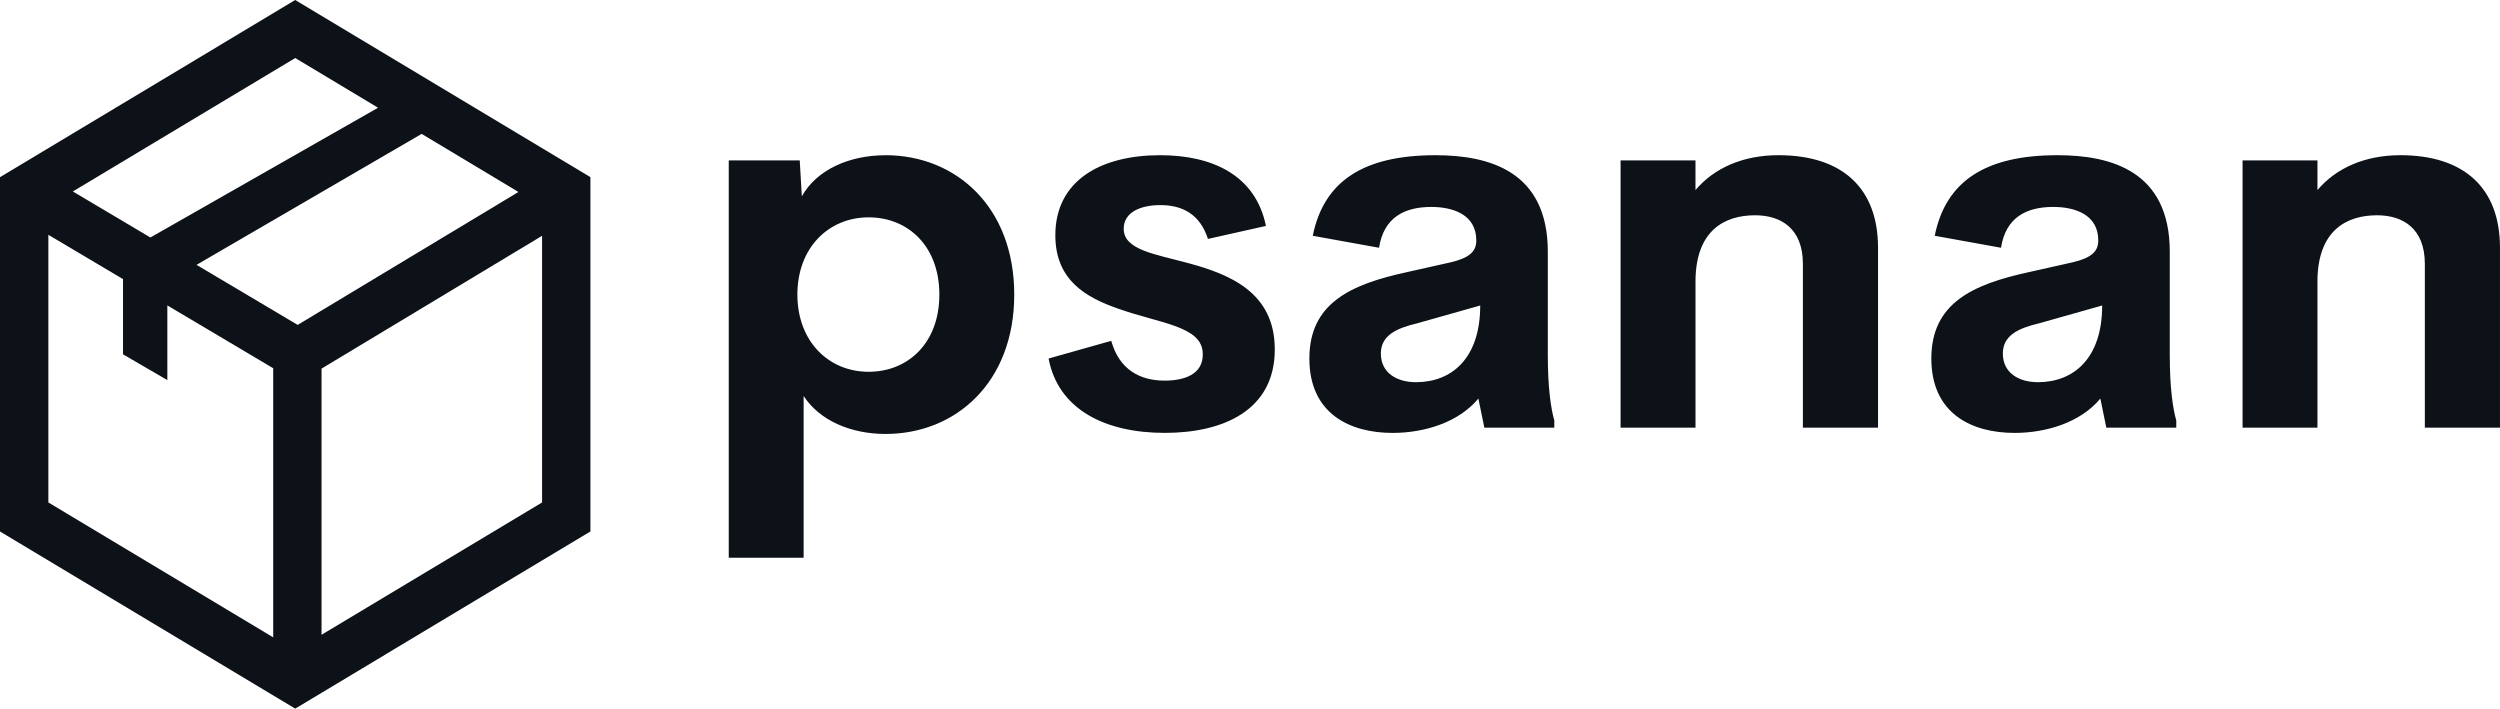
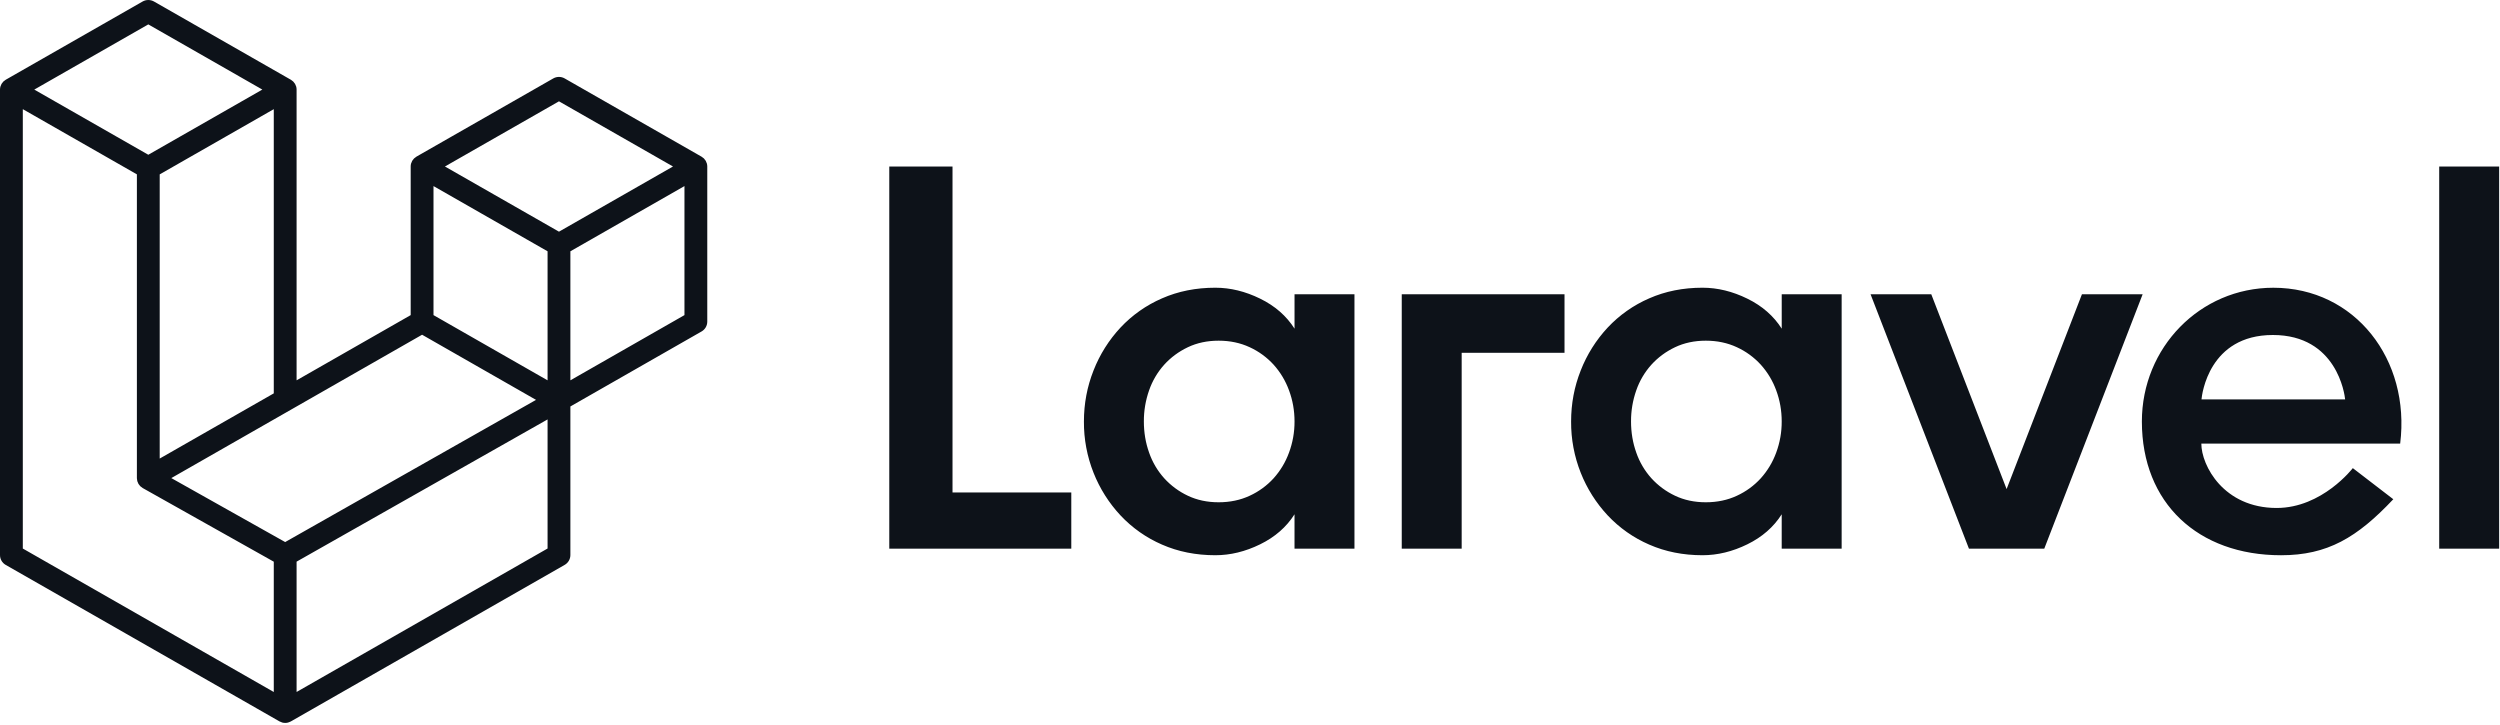
- <svg xmlns="http://www.w3.org/2000/svg" height="105.016" width="370.5" style="width:370.5px;height:105.016px;position:absolute;top:50%;left:50%;transform:translate(-50%,-50%) scale(1);z-index:0;cursor:pointer">
-   <path d="M43.75 0 0 26.254v52.51l43.75 26.252L87.5 78.765V26.254L43.75 0zm0 8.598 12.279 7.37-33.744 19.228-11.49-6.819L43.75 8.598zm-3.26 85.86L7.167 74.465V34.8l11.063 6.565v11.144l6.571 3.825v-11.07l15.688 9.31v39.885zM29.12 39.253l33.365-19.41L76.83 28.45l-32.715 19.7-14.994-8.9zm51.216 35.21L47.653 94.075V54.628l32.683-19.682v39.517z" fill="#0d1219" />
-   <path d="M131.237 23.001c10.441 0 19.075 7.667 19.075 20.654s-8.634 20.657-19.075 20.657c-5.165 0-9.786-2.005-12.138-5.627v23.968H108V23.77h10.52l.312 5.323c2.198-3.93 7.016-6.089 12.41-6.089zm-2.505 32.097c5.82 0 10.48-4.238 10.48-11.443s-4.66-11.444-10.48-11.444c-5.935 0-10.56 4.507-10.56 11.444s4.625 11.443 10.56 11.443zm43.89 9.056c-8.901 0-15.799-3.504-17.223-11.021l9.284-2.62c1.196 4.238 4.203 5.895 7.94 5.895 2.734 0 5.702-.844 5.627-3.97-.04-4.12-6.282-4.466-12.564-6.704-4.74-1.657-9.285-4.198-9.285-10.867 0-8.129 6.743-11.866 15.527-11.866 7.707 0 14.143 2.928 15.685 10.481l-8.594 1.926c-1.195-3.698-3.816-5.012-7.051-5.012-2.928 0-5.434 1.042-5.434 3.512 0 3.117 4.585 3.737 9.557 5.083 6.128 1.657 12.833 4.316 12.833 12.796 0 9.092-7.746 12.367-16.301 12.367zm56.764-11.522c0 4.853.461 7.94.962 9.675v1.078h-10.366l-.887-4.317c-2.968 3.583-8.09 5.09-12.714 5.09-6.243 0-12.332-2.778-12.332-11.025 0-8.208 6.125-10.982 14.411-12.793l6.511-1.46c2.813-.659 3.816-1.622 3.816-3.24 0-3.894-3.544-4.972-6.669-4.972-4.005 0-7.047 1.579-7.742 6.05l-9.825-1.776c1.657-8.208 7.667-11.94 18.187-11.94 7.939 0 16.648 2.347 16.648 14.296v15.334zm-19.537 4.009c5.276 0 9.518-3.508 9.518-11.365l-9.403 2.656c-3.082.73-5.32 1.811-5.32 4.47 0 2.85 2.352 4.239 5.205 4.239zM263.566 23c9.517 0 14.758 4.933 14.758 13.72v26.664h-11.136V39.109c0-5.28-3.275-7.205-7.09-7.205-4.586 0-8.749 2.312-8.824 9.632v21.849H240.17V23.77h11.1v4.396c2.774-3.275 7.052-5.166 12.292-5.166zm57.994 29.635c0 4.853.461 7.935.963 9.667v1.082h-10.366l-.884-4.317c-2.968 3.583-8.094 5.09-12.718 5.09-6.243 0-12.331-2.778-12.331-11.025 0-8.208 6.128-10.982 14.41-12.793l6.511-1.46c2.818-.659 3.82-1.622 3.82-3.24 0-3.894-3.548-4.972-6.669-4.972-4.009 0-7.051 1.579-7.746 6.05l-9.825-1.776c1.657-8.208 7.667-11.94 18.19-11.94 7.936 0 16.645 2.347 16.645 14.296v15.334zm-19.537 4.005c5.28 0 9.518-3.508 9.518-11.365l-9.403 2.656c-3.082.73-5.316 1.811-5.316 4.47 0 2.85 2.348 4.239 5.201 4.239zM355.74 23c9.518 0 14.758 4.933 14.758 13.72v26.664h-11.136V39.109c0-5.28-3.275-7.205-7.09-7.205-4.586 0-8.749 2.312-8.824 9.632v21.849h-11.1V23.77h11.1v4.396C346.222 24.892 350.5 23 355.74 23z" fill="#0d1219" />
+ <svg xmlns="http://www.w3.org/2000/svg" width="176" height="51" viewBox="0 0 176 51">
+   <path d="M67.057 11.723V34.67h8.362v3.958H62.605V11.723h4.452zm24.078 11.415v-2.42h4.219v17.91h-4.22v-2.422c-.567.897-1.374 1.602-2.42 2.114-1.044.512-2.096.768-3.154.768-1.368 0-2.62-.25-3.755-.749a8.782 8.782 0 0 1-2.923-2.056 9.549 9.549 0 0 1-1.896-2.998 9.613 9.613 0 0 1-.678-3.613c0-1.255.226-2.453.678-3.594a9.508 9.508 0 0 1 1.896-3.016 8.79 8.79 0 0 1 2.923-2.057c1.135-.5 2.387-.75 3.755-.75 1.058 0 2.11.257 3.155.77 1.045.512 1.852 1.217 2.42 2.113zm-.388 8.725a6.226 6.226 0 0 0 .388-2.19c0-.77-.13-1.5-.388-2.192a5.548 5.548 0 0 0-1.083-1.806 5.245 5.245 0 0 0-1.684-1.23c-.659-.307-1.388-.461-2.188-.461-.8 0-1.523.154-2.168.461-.645.308-1.2.718-1.664 1.23a5.276 5.276 0 0 0-1.064 1.806 6.489 6.489 0 0 0-.368 2.191c0 .769.122 1.5.368 2.19a5.27 5.27 0 0 0 1.064 1.807 5.29 5.29 0 0 0 1.664 1.23c.645.308 1.368.461 2.168.461s1.53-.153 2.188-.46a5.234 5.234 0 0 0 1.684-1.23 5.543 5.543 0 0 0 1.083-1.807zm7.936 6.764v-17.91h11.459v4.122h-7.24v13.788h-4.219zm26.75-15.489v-2.42h4.219v17.91h-4.22v-2.422c-.568.897-1.374 1.602-2.42 2.114-1.044.512-2.096.768-3.154.768-1.369 0-2.62-.25-3.755-.749a8.782 8.782 0 0 1-2.923-2.056 9.549 9.549 0 0 1-1.896-2.998 9.613 9.613 0 0 1-.678-3.613c0-1.255.225-2.453.678-3.594a9.508 9.508 0 0 1 1.896-3.016 8.79 8.79 0 0 1 2.923-2.057c1.135-.5 2.386-.75 3.755-.75 1.058 0 2.11.257 3.155.77 1.045.512 1.851 1.217 2.42 2.113zm-.388 8.725a6.226 6.226 0 0 0 .387-2.19c0-.77-.13-1.5-.387-2.192a5.548 5.548 0 0 0-1.084-1.806 5.245 5.245 0 0 0-1.684-1.23c-.658-.307-1.387-.461-2.187-.461-.8 0-1.523.154-2.168.461-.645.308-1.2.718-1.664 1.23a5.276 5.276 0 0 0-1.065 1.806 6.489 6.489 0 0 0-.368 2.191c0 .769.122 1.5.368 2.19a5.27 5.27 0 0 0 1.065 1.807 5.29 5.29 0 0 0 1.664 1.23c.645.308 1.368.461 2.168.461s1.53-.153 2.187-.46a5.234 5.234 0 0 0 1.684-1.23 5.543 5.543 0 0 0 1.084-1.807zm21.523-11.146h4.274l-6.926 17.91h-5.302l-6.926-17.91h4.274l5.303 13.715 5.303-13.715zm13.476-.46c5.746 0 9.664 5.055 8.928 10.972h-13.998c0 1.545 1.571 4.532 5.302 4.532 3.21 0 5.36-2.803 5.362-2.805l2.85 2.19c-2.548 2.702-4.635 3.943-7.903 3.943-5.84 0-9.797-3.668-9.797-9.416 0-5.2 4.09-9.416 9.256-9.416zm-5.059 7.859h10.112c-.031-.345-.579-4.532-5.086-4.532-4.507 0-4.993 4.187-5.026 4.532zm16.735 10.511V11.723h4.22v26.904h-4.22zM49.764 11.513a.8.8 0 0 1 .028.208v10.924a.796.796 0 0 1-.403.691l-9.234 5.279v10.463a.796.796 0 0 1-.403.69L20.478 50.787c-.044.026-.093.041-.14.058-.019.006-.036.017-.054.022a.812.812 0 0 1-.412 0c-.022-.006-.042-.018-.063-.026-.045-.015-.09-.03-.132-.054L.402 39.77A.796.796 0 0 1 0 39.078V6.306a.8.8 0 0 1 .028-.208c.006-.024.02-.045.028-.067.016-.042.03-.085.052-.124.015-.026.037-.047.054-.07.024-.032.044-.066.072-.094.023-.023.053-.04.079-.06.029-.022.055-.048.088-.067l.001-.001L10.04.106a.81.81 0 0 1 .8 0l9.638 5.509h.002c.032.02.058.046.088.068.026.02.055.037.078.06.028.028.048.062.072.093.018.024.04.045.055.071.022.039.036.082.052.124.008.022.021.043.028.067a.8.8 0 0 1 .027.208v20.469l8.032-4.591V11.721a.8.8 0 0 1 .027-.208c.007-.024.02-.044.029-.067.015-.042.029-.085.051-.124.015-.026.037-.047.055-.07.024-.032.044-.066.072-.093.023-.023.052-.04.078-.06.03-.023.056-.05.089-.068v-.001l9.638-5.509a.808.808 0 0 1 .801 0l9.637 5.509h.001c.034.02.06.046.09.068.025.02.055.038.078.06.028.028.048.062.071.093.018.024.04.045.055.071.023.039.036.082.052.124.009.023.022.043.028.067zm-1.578 10.671V13.1l-3.373 1.928-4.658 2.663v9.084l8.03-4.591zm-9.637 16.433v-9.09l-4.584 2.598L20.88 39.54v9.175l17.669-10.1zM1.606 7.685v30.932l17.668 10.1v-9.174l-9.23-5.186-.002-.003-.004-.001c-.032-.018-.057-.044-.086-.066-.026-.02-.054-.036-.077-.058l-.002-.003c-.026-.025-.044-.056-.066-.084-.02-.026-.044-.049-.06-.077l-.001-.003c-.018-.03-.029-.066-.042-.1-.013-.029-.03-.057-.038-.089v-.001c-.011-.038-.012-.078-.017-.117-.003-.03-.012-.059-.012-.09V12.275L4.98 9.613 1.606 7.685zm8.834-5.968l-8.027 4.59 8.027 4.588 8.028-4.589-8.028-4.589zm4.176 28.638l4.658-2.662V7.685l-3.372 1.928-4.659 2.663v20.007l3.373-1.928zM39.352 7.133l-8.028 4.588 8.028 4.589 8.027-4.589-8.027-4.588zm-.803 10.558l-4.659-2.663-3.372-1.928v9.084l4.658 2.663 3.373 1.928V17.69zm-18.473 20.47l11.775-6.674 5.886-3.336-8.022-4.586-9.237 5.28-8.418 4.812 8.016 4.504z" fill="#0d1219" fill-rule="evenodd" />
</svg>
